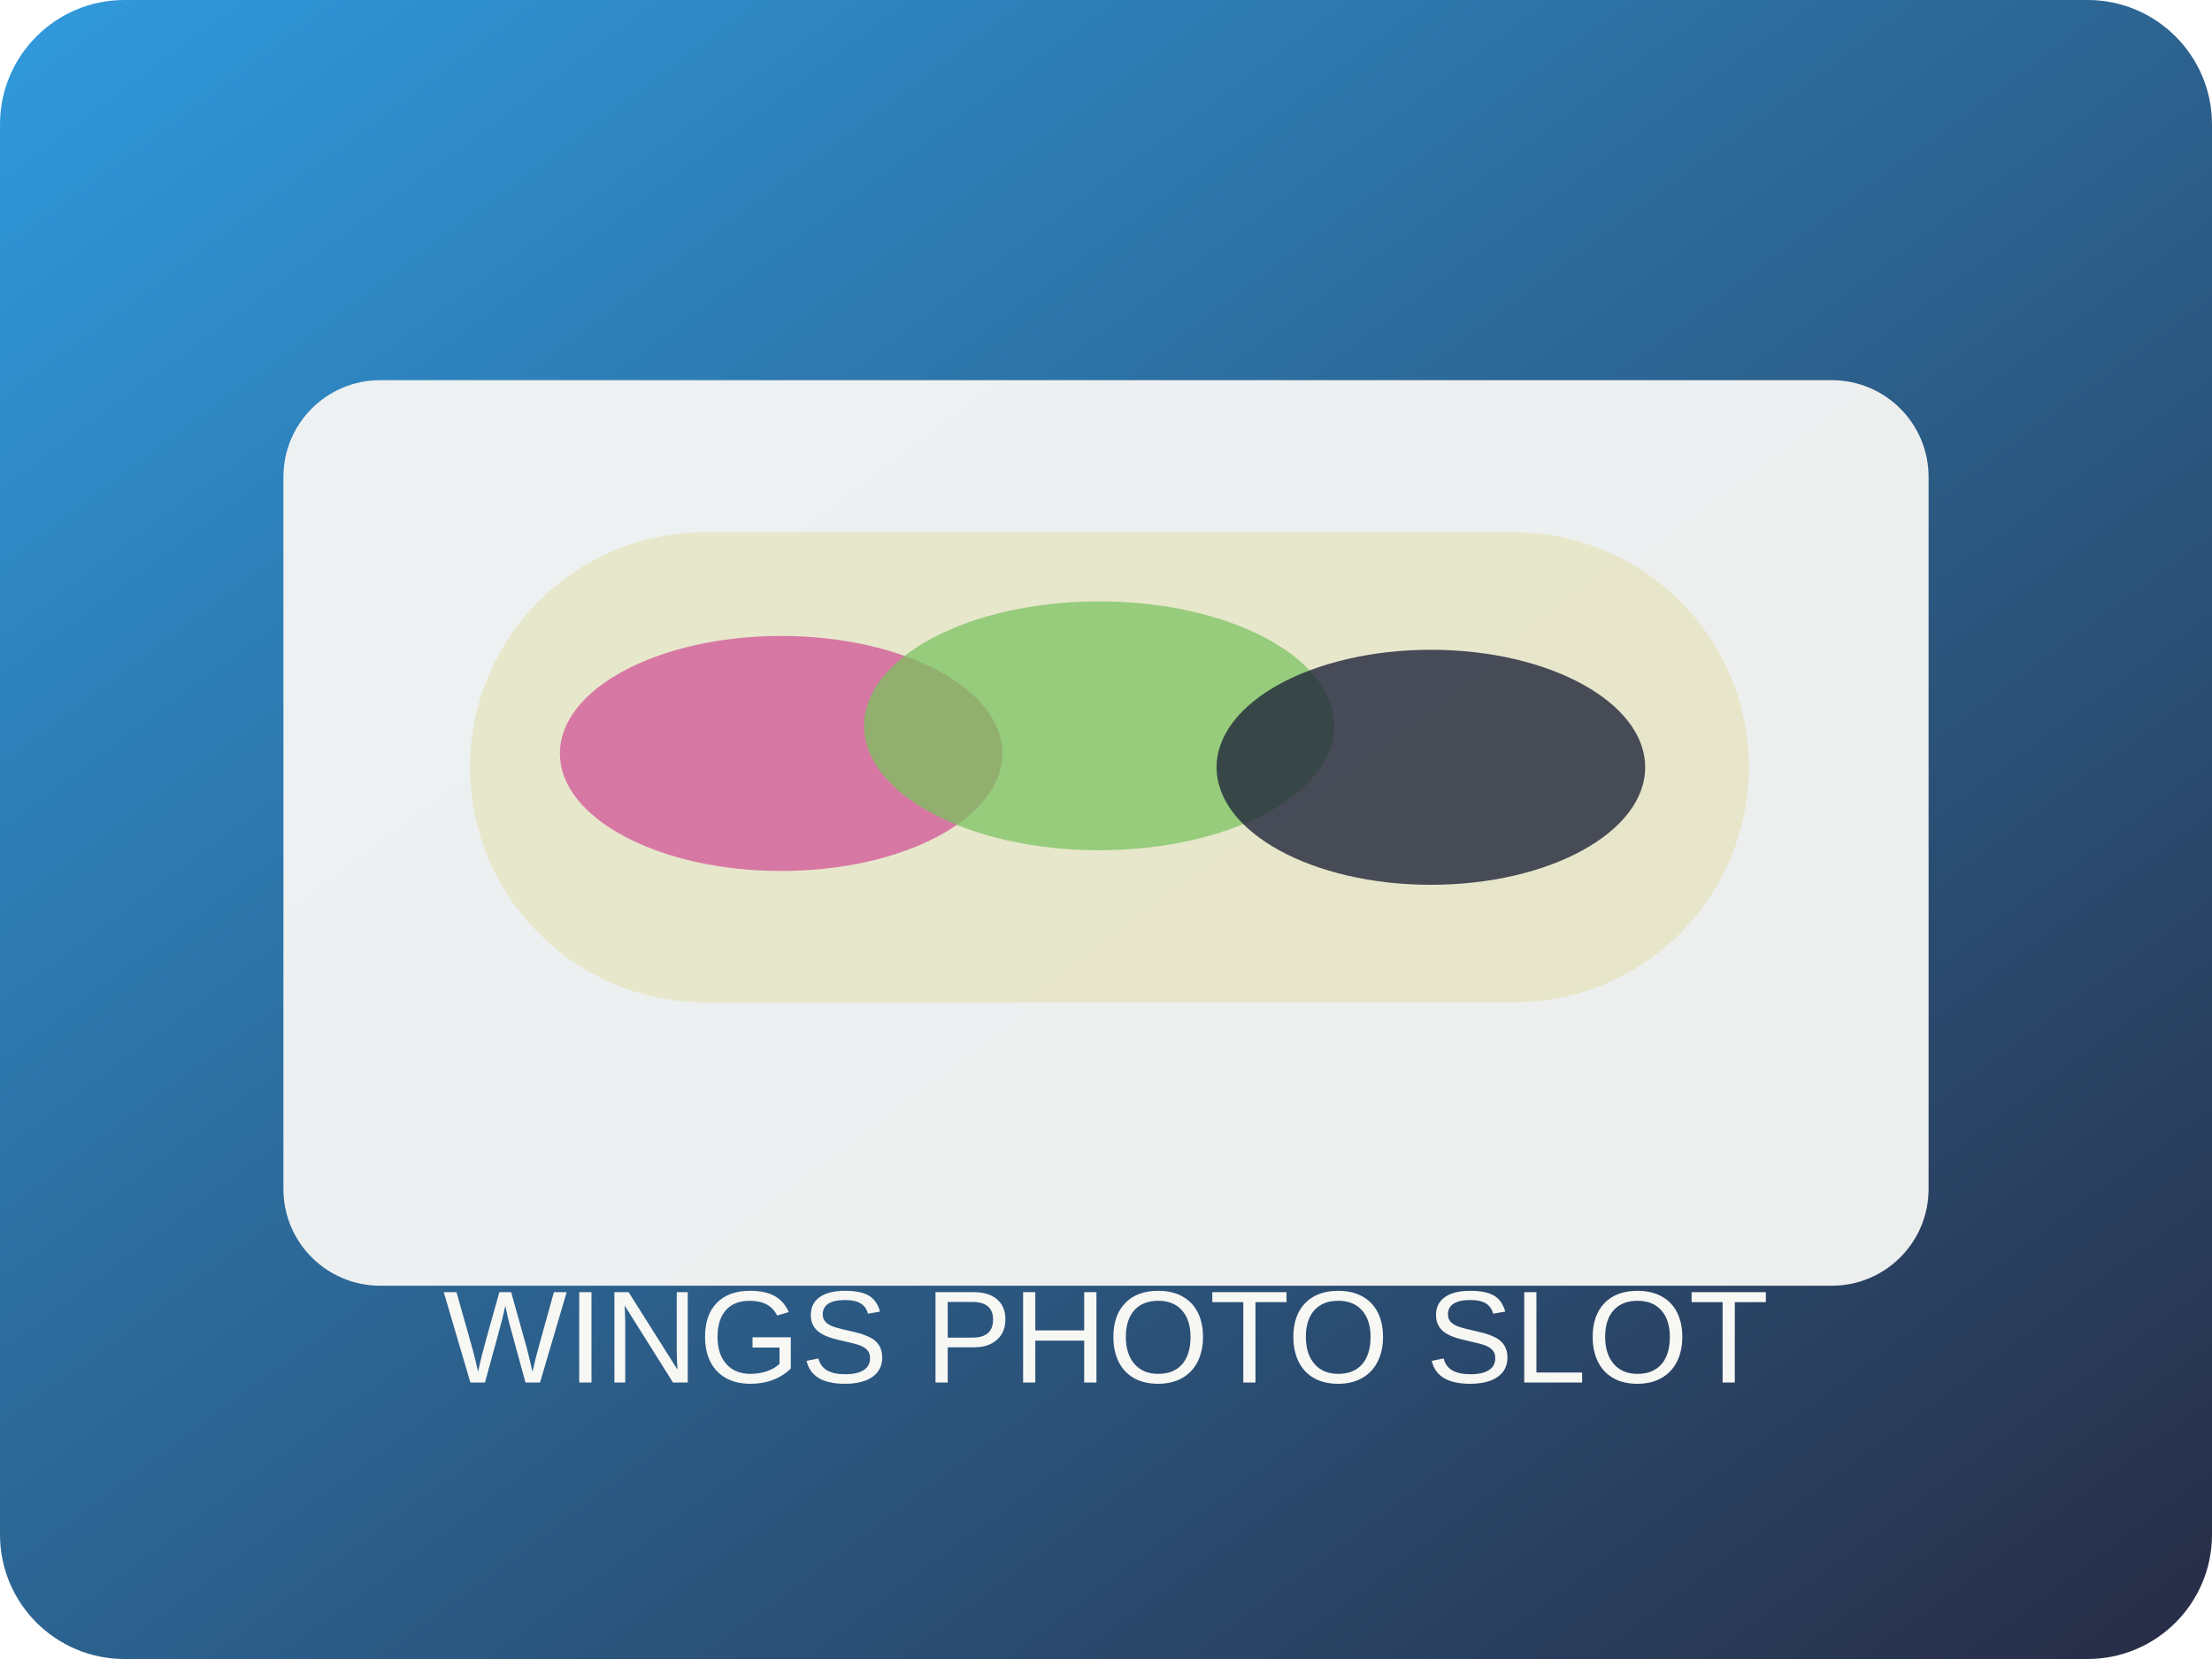
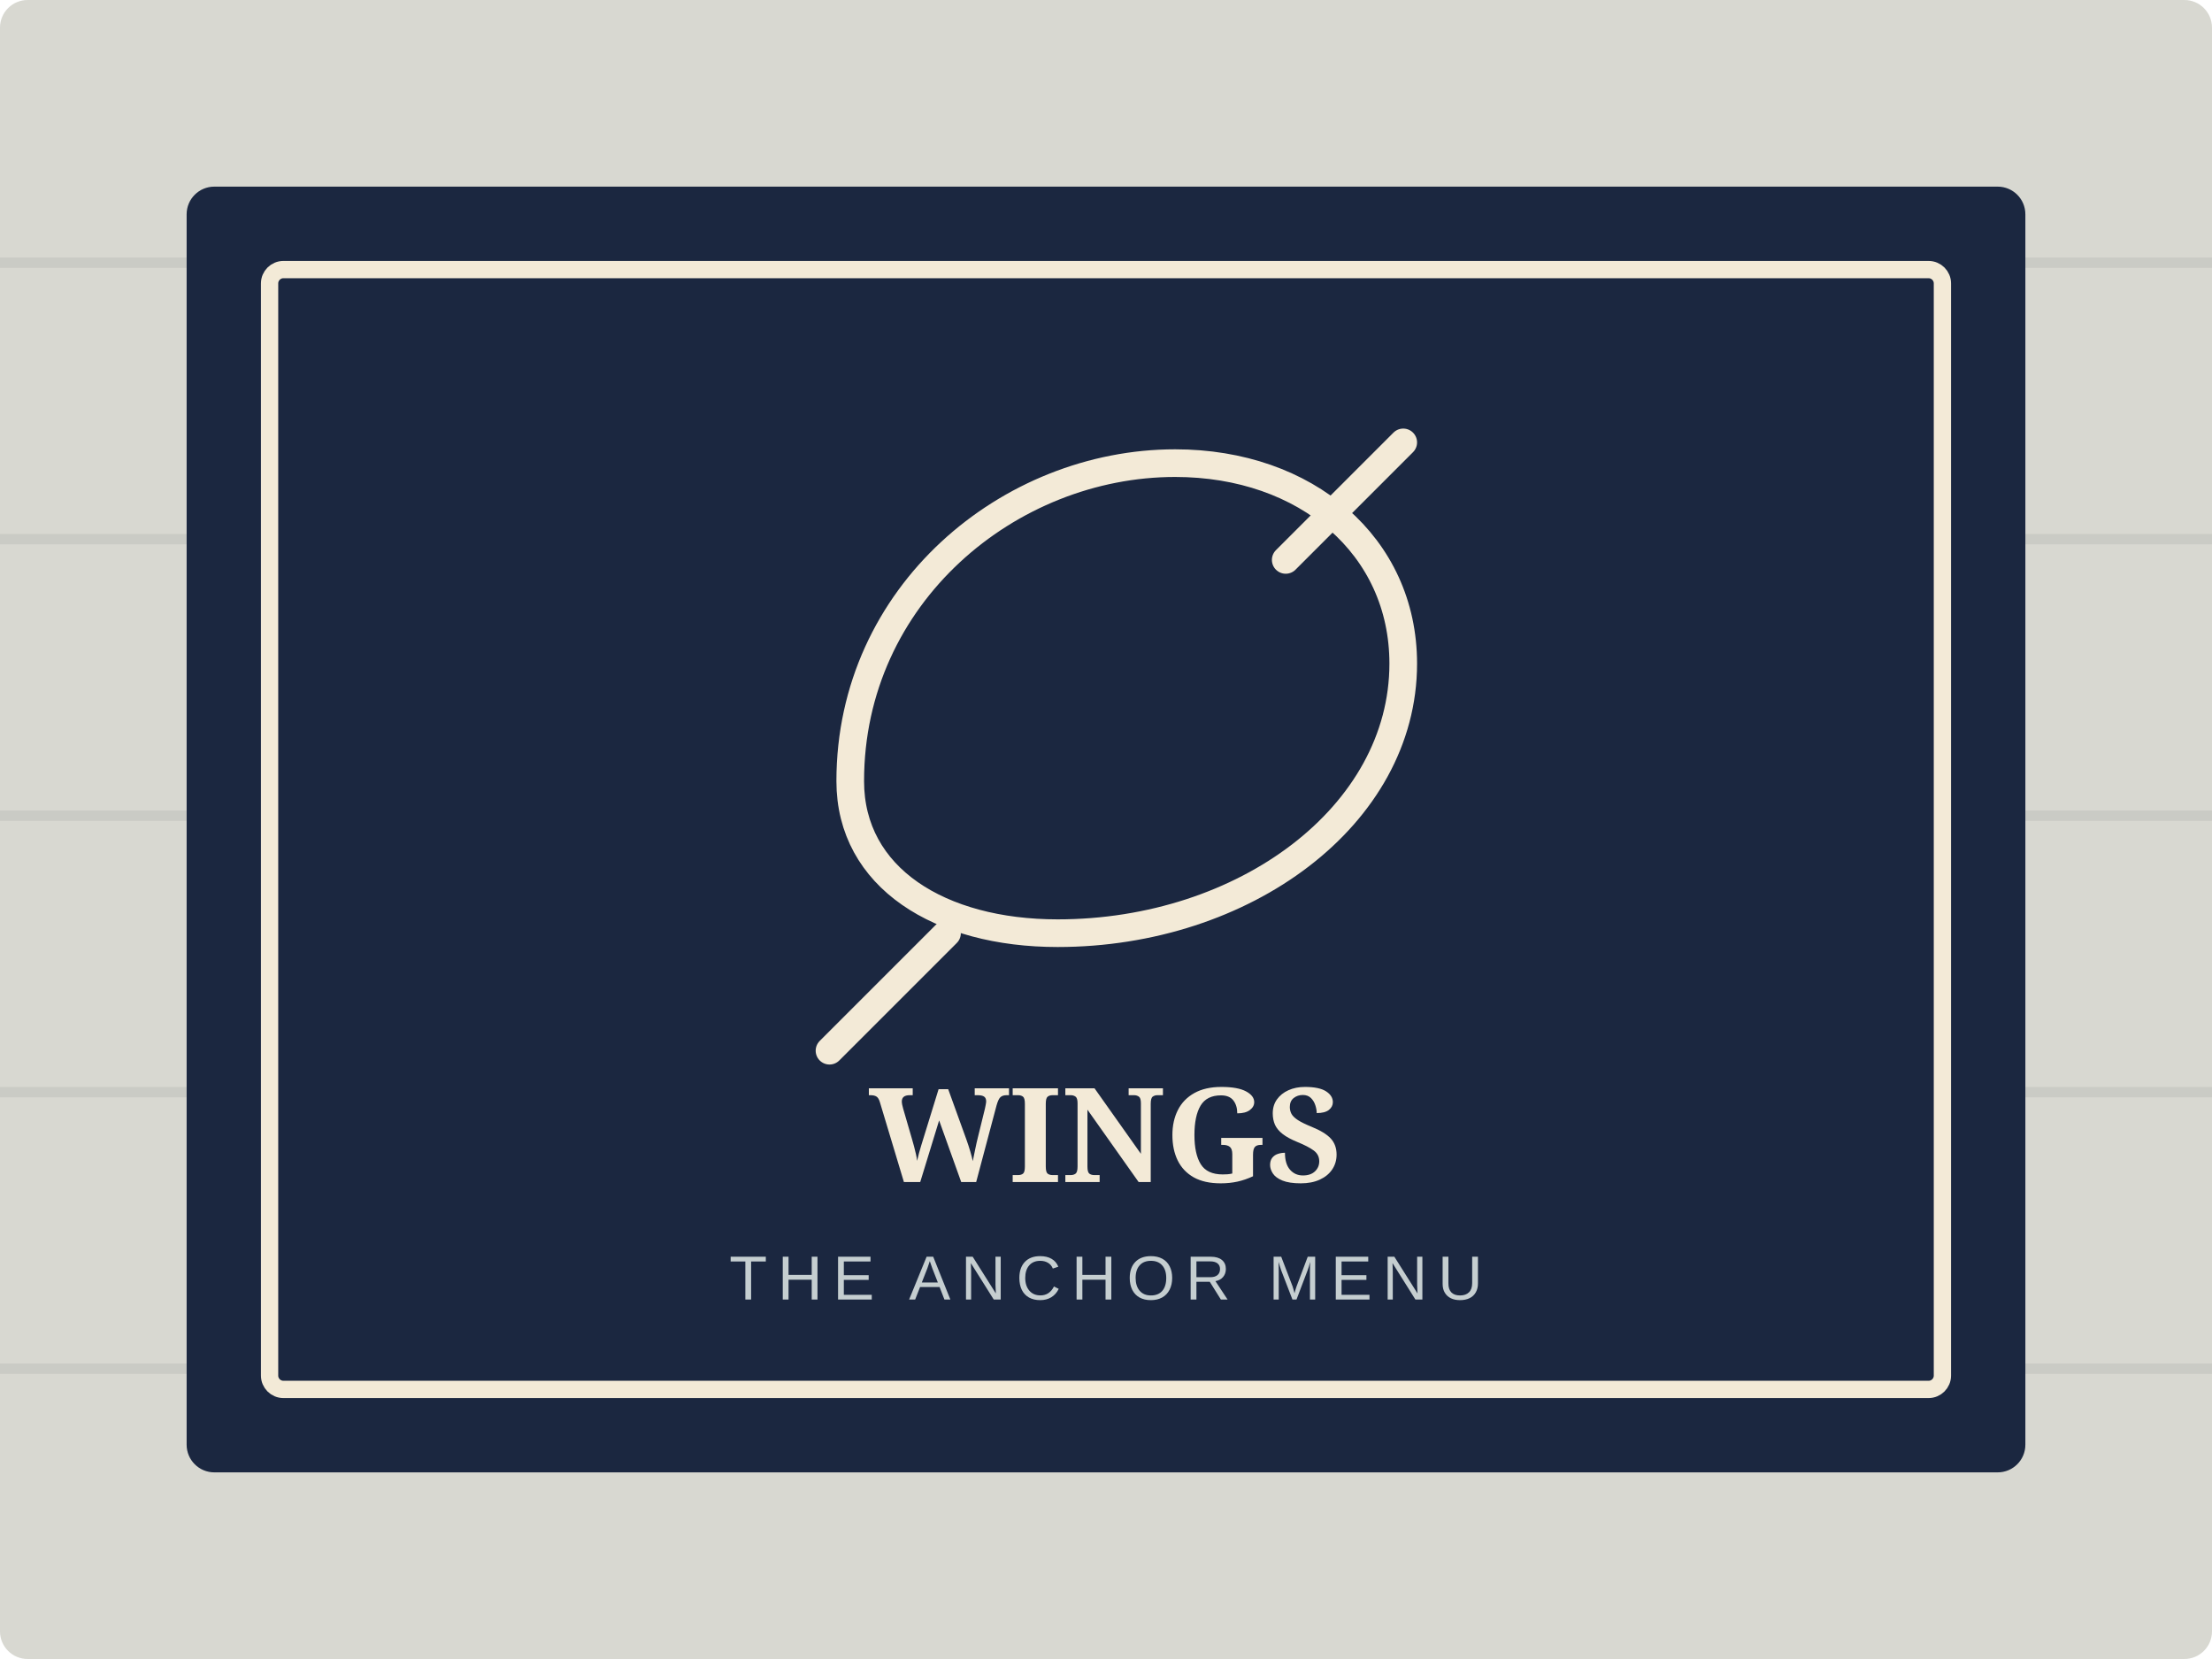
<svg xmlns="http://www.w3.org/2000/svg" viewBox="0 0 640 480" role="img" aria-labelledby="title desc">
-   <defs>
-     <linearGradient id="bg" x1="0%" y1="0%" x2="100%" y2="100%">
-       <stop offset="0%" stop-color="#309add" />
-       <stop offset="100%" stop-color="#282c44" />
-     </linearGradient>
-   </defs>
-   <rect width="640" height="480" rx="36" fill="url(#bg)" />
-   <rect x="82" y="110" width="476" height="262" rx="28" fill="#f7f7f4" opacity="0.95" />
-   <rect x="136" y="154" width="370" height="136" rx="68" fill="#d5ca55" opacity="0.24" />
-   <ellipse cx="226" cy="218" rx="64" ry="34" fill="#d25898" opacity="0.78" />
-   <ellipse cx="318" cy="210" rx="68" ry="36" fill="#79c25f" opacity="0.74" />
-   <ellipse cx="414" cy="222" rx="62" ry="34" fill="#1f243a" opacity="0.8" />
-   <text x="320" y="400" text-anchor="middle" font-family="Arial, sans-serif" font-size="38" fill="#f7f7f4">WINGS PHOTO SLOT</text>
+   <rect width="640" height="480" rx="8" fill="#d8d8d1" />
+   <path d="M0 76h640M0 156h640M0 236h640M0 316h640M0 396h640" stroke="#b8b9b4" stroke-width="3" opacity=".42" />
+   <rect x="54" y="54" width="532" height="372" rx="8" fill="#1b2740" />
+   <rect x="78" y="78" width="484" height="324" rx="4" fill="none" stroke="#f3ead7" stroke-width="5" />
+   <path d="M246 226c0-54 46-92 94-92 38 0 66 24 66 58 0 44-46 78-100 78-34 0-60-16-60-44Z" fill="none" stroke="#f3ead7" stroke-width="8" />
+   <path d="M274 270l-34 34M372 162l34-34" stroke="#f3ead7" stroke-width="8" stroke-linecap="round" />
+   <text x="320" y="342" text-anchor="middle" font-family="Georgia, serif" font-size="38" font-weight="700" fill="#f3ead7">WINGS</text>
+   <text x="320" y="376" text-anchor="middle" font-family="Arial, sans-serif" font-size="18" letter-spacing="3" fill="#c5ced0">THE ANCHOR MENU</text>
</svg>
